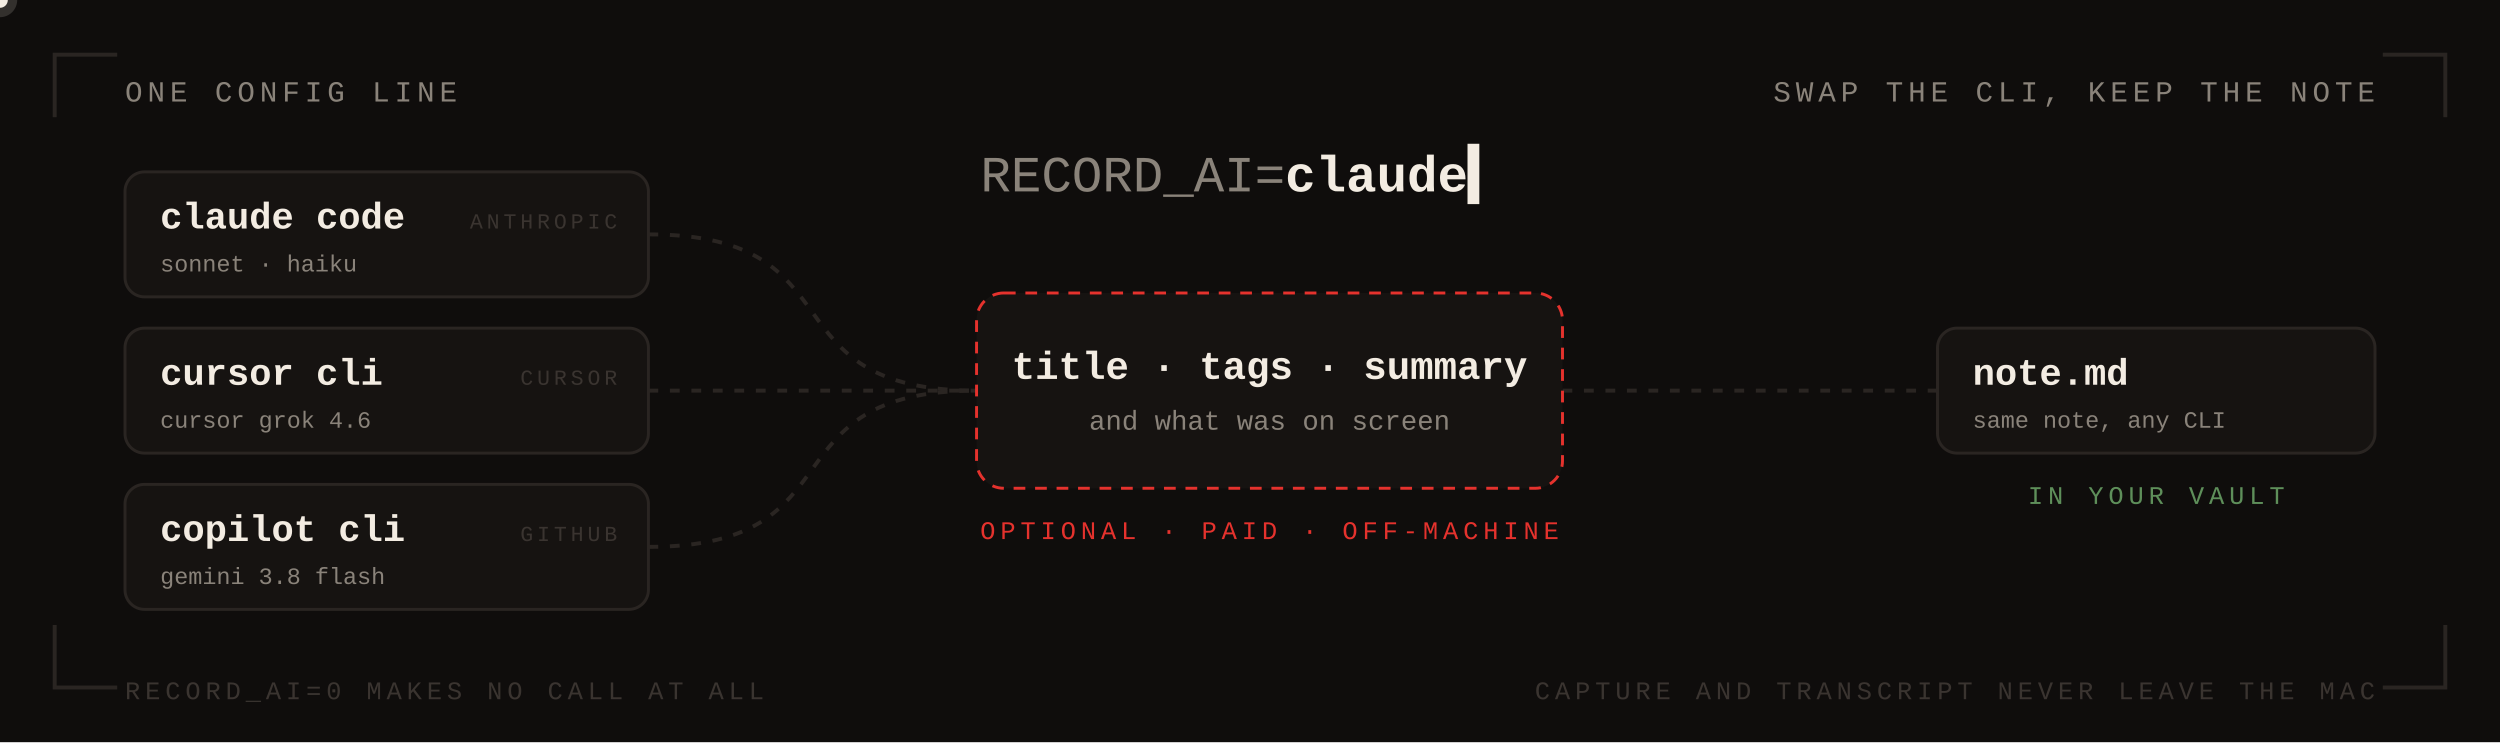
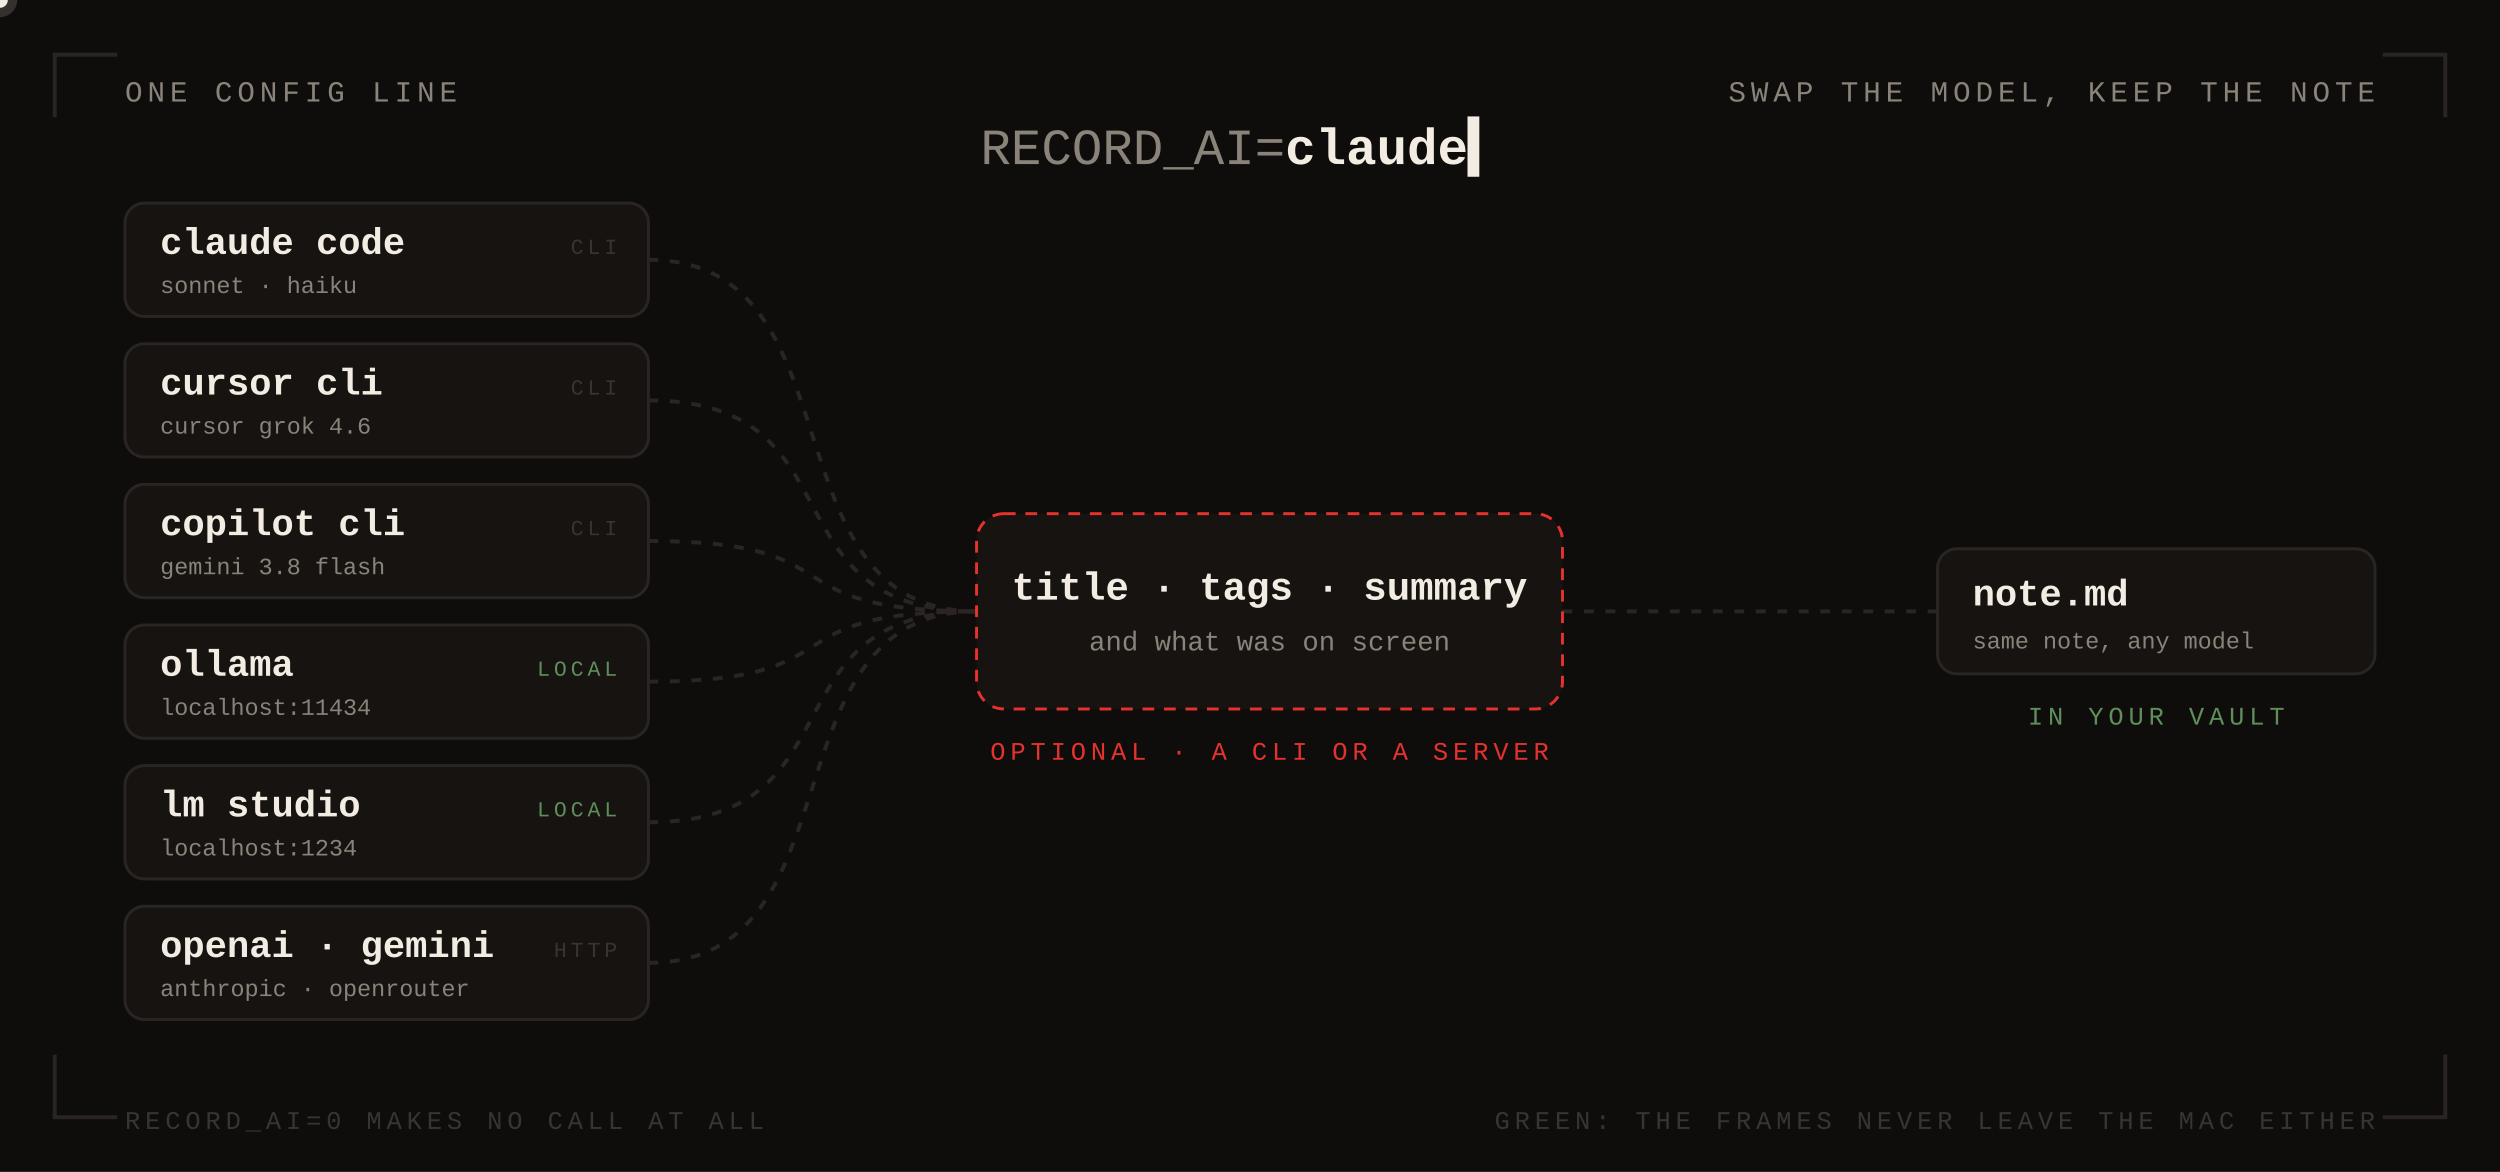
- <svg xmlns="http://www.w3.org/2000/svg" viewBox="0 0 1280 380" width="1280" height="380" role="img" aria-label="One config line, RECORD_AI, picks which CLI writes the title, tags, summary and screen description: Claude Code, Cursor CLI or Copilot CLI. The note is the same either way.">
+ <svg xmlns="http://www.w3.org/2000/svg" viewBox="0 0 1280 600" width="1280" height="600" role="img" aria-label="One config line, RECORD_AI, picks what writes the title, tags, summary and screen description: Claude Code, Cursor CLI, Copilot CLI, or any model server that speaks the chat completions protocol, Ollama and LM Studio on this Mac included. The note is the same either way.">
  <style>
  .mono{font-family:ui-monospace, "SF Mono", Menlo, Consolas, "Liberation Mono", monospace;}
  .serif{font-family:"Iowan Old Style", "Palatino Linotype", Palatino, Georgia, "Times New Roman", serif;}
  @keyframes pulse{0%,100%{opacity:1}50%{opacity:.15}}
  .live{animation:pulse 1.4s ease-in-out infinite}
  @keyframes ring{0%{r:6;opacity:.9}100%{r:18;opacity:0}}
  .ring{animation:ring 1.4s ease-out infinite}
  @keyframes blink{0%,49%{opacity:1}50%,100%{opacity:0}}
  .cursor{animation:blink 1.1s steps(1) infinite}
  @keyframes fadein{from{fill-opacity:0}to{fill-opacity:1}}
  .l{fill-opacity:0;animation:fadein .7s ease-out forwards}
-   @keyframes scan{from{transform:translateY(-4px)}to{transform:translateY(384px)}}
+   @keyframes scan{from{transform:translateY(-4px)}to{transform:translateY(604px)}}
  .scan{animation:scan 9s linear infinite}
  @keyframes press{0%,88%,100%{transform:translateY(0)}92%{transform:translateY(3px)}}
  .key{animation:press 3.6s ease-in-out infinite}
  @keyframes glow{0%,100%{stroke-opacity:.35}50%{stroke-opacity:1}}
  .glow{animation:glow 2.4s ease-in-out infinite}
  @media (prefers-reduced-motion: reduce){*{animation:none!important}}
</style>
-   <rect width="1280" height="380" fill="#0F0D0C" />
+   <rect width="1280" height="600" fill="#0F0D0C" />
  <g stroke="#2A2522" stroke-width="2" fill="none">
    <path d="M28 60 V28 H60" />
    <path d="M1252 60 V28 H1220" />
-     <path d="M28 320 V352 H60" />
-     <path d="M1252 320 V352 H1220" />
+     <path d="M28 540 V572 H60" />
+     <path d="M1252 540 V572 H1220" />
  </g>
  <text class="mono" x="64" y="52" text-anchor="start" fill="#8A837A" font-size="15" letter-spacing="2.5">ONE CONFIG LINE</text>
-   <text class="mono" x="1216" y="52" text-anchor="end" fill="#8A837A" font-size="15" letter-spacing="2.5">SWAP THE CLI, KEEP THE NOTE</text>
-   <text class="mono" x="658.0" y="98" text-anchor="end" fill="#8A837A" font-size="26">RECORD_AI=</text>
+   <text class="mono" x="1216" y="52" text-anchor="end" fill="#8A837A" font-size="15" letter-spacing="2.5">SWAP THE MODEL, KEEP THE NOTE</text>
+   <text class="mono" x="658.0" y="84" text-anchor="end" fill="#8A837A" font-size="26">RECORD_AI=</text>
  <g class="mono" font-size="26" font-weight="700" fill="#F3ECE2">
    <g opacity="1">
-       <text x="658.0" y="98">claude<tspan class="cursor">▍</tspan>
+       <text x="658.0" y="84">claude<tspan class="cursor">▍</tspan>
      </text>
-       <animate attributeName="opacity" values="1;0" keyTimes="0;0.333" calcMode="discrete" dur="9.0s" begin="0s" repeatCount="indefinite" />
+       <animate attributeName="opacity" values="1;0" keyTimes="0;0.167" calcMode="discrete" dur="12.0s" begin="0s" repeatCount="indefinite" />
    </g>
    <g opacity="0">
-       <text x="658.0" y="98">cursor<tspan class="cursor">▍</tspan>
+       <text x="658.0" y="84">cursor<tspan class="cursor">▍</tspan>
      </text>
-       <animate attributeName="opacity" values="0;1;0" keyTimes="0;0.333;0.667" calcMode="discrete" dur="9.0s" begin="0s" repeatCount="indefinite" />
+       <animate attributeName="opacity" values="0;1;0" keyTimes="0;0.167;0.333" calcMode="discrete" dur="12.0s" begin="0s" repeatCount="indefinite" />
    </g>
    <g opacity="0">
-       <text x="658.0" y="98">copilot<tspan class="cursor">▍</tspan>
+       <text x="658.0" y="84">copilot<tspan class="cursor">▍</tspan>
      </text>
-       <animate attributeName="opacity" values="0;1" keyTimes="0;0.667" calcMode="discrete" dur="9.0s" begin="0s" repeatCount="indefinite" />
+       <animate attributeName="opacity" values="0;1;0" keyTimes="0;0.333;0.5" calcMode="discrete" dur="12.0s" begin="0s" repeatCount="indefinite" />
+     </g>
+     <g opacity="0">
+       <text x="658.0" y="84">ollama<tspan class="cursor">▍</tspan>
+       </text>
+       <animate attributeName="opacity" values="0;1;0" keyTimes="0;0.5;0.667" calcMode="discrete" dur="12.0s" begin="0s" repeatCount="indefinite" />
+     </g>
+     <g opacity="0">
+       <text x="658.0" y="84">lmstudio<tspan class="cursor">▍</tspan>
+       </text>
+       <animate attributeName="opacity" values="0;1;0" keyTimes="0;0.667;0.833" calcMode="discrete" dur="12.0s" begin="0s" repeatCount="indefinite" />
+     </g>
+     <g opacity="0">
+       <text x="658.0" y="84">openai<tspan class="cursor">▍</tspan>
+       </text>
+       <animate attributeName="opacity" values="0;1" keyTimes="0;0.833" calcMode="discrete" dur="12.0s" begin="0s" repeatCount="indefinite" />
    </g>
  </g>
-   <path d="M332 120 C442 120 390 200.0 500 200.0" fill="none" stroke="#2A2522" stroke-width="2" stroke-dasharray="5 6">
+   <path d="M332 133.0 C442 133.0 390 313.0 500 313.0" fill="none" stroke="#2A2522" stroke-width="2" stroke-dasharray="5 6">
    <animate attributeName="stroke-dashoffset" from="0" to="-22" dur="0.9s" repeatCount="indefinite" />
-     <animate attributeName="stroke" values="#E5322D;#2A2522" keyTimes="0;0.333" calcMode="discrete" dur="9.0s" begin="0s" repeatCount="indefinite" />
+     <animate attributeName="stroke" values="#E5322D;#2A2522" keyTimes="0;0.167" calcMode="discrete" dur="12.0s" begin="0s" repeatCount="indefinite" />
  </path>
-   <path d="M332 200 C442 200 390 200.0 500 200.0" fill="none" stroke="#2A2522" stroke-width="2" stroke-dasharray="5 6">
+   <path d="M332 205.0 C442 205.0 390 313.0 500 313.0" fill="none" stroke="#2A2522" stroke-width="2" stroke-dasharray="5 6">
    <animate attributeName="stroke-dashoffset" from="0" to="-22" dur="0.9s" repeatCount="indefinite" />
-     <animate attributeName="stroke" values="#2A2522;#E5322D;#2A2522" keyTimes="0;0.333;0.667" calcMode="discrete" dur="9.0s" begin="0s" repeatCount="indefinite" />
+     <animate attributeName="stroke" values="#2A2522;#E5322D;#2A2522" keyTimes="0;0.167;0.333" calcMode="discrete" dur="12.0s" begin="0s" repeatCount="indefinite" />
  </path>
-   <path d="M332 280 C442 280 390 200.0 500 200.0" fill="none" stroke="#2A2522" stroke-width="2" stroke-dasharray="5 6">
+   <path d="M332 277.0 C442 277.0 390 313.0 500 313.0" fill="none" stroke="#2A2522" stroke-width="2" stroke-dasharray="5 6">
    <animate attributeName="stroke-dashoffset" from="0" to="-22" dur="0.9s" repeatCount="indefinite" />
-     <animate attributeName="stroke" values="#2A2522;#E5322D" keyTimes="0;0.667" calcMode="discrete" dur="9.0s" begin="0s" repeatCount="indefinite" />
+     <animate attributeName="stroke" values="#2A2522;#E5322D;#2A2522" keyTimes="0;0.333;0.5" calcMode="discrete" dur="12.0s" begin="0s" repeatCount="indefinite" />
  </path>
-   <path d="M800 200.0 C890 200.0 902 200 992 200" fill="none" stroke="#2A2522" stroke-width="2.0" stroke-dasharray="5 6">
+   <path d="M332 349.0 C442 349.0 390 313.0 500 313.0" fill="none" stroke="#2A2522" stroke-width="2" stroke-dasharray="5 6">
+     <animate attributeName="stroke-dashoffset" from="0" to="-22" dur="0.9s" repeatCount="indefinite" />
+     <animate attributeName="stroke" values="#2A2522;#5E8F5A;#2A2522" keyTimes="0;0.5;0.667" calcMode="discrete" dur="12.0s" begin="0s" repeatCount="indefinite" />
+   </path>
+   <path d="M332 421.0 C442 421.0 390 313.0 500 313.0" fill="none" stroke="#2A2522" stroke-width="2" stroke-dasharray="5 6">
+     <animate attributeName="stroke-dashoffset" from="0" to="-22" dur="0.9s" repeatCount="indefinite" />
+     <animate attributeName="stroke" values="#2A2522;#5E8F5A;#2A2522" keyTimes="0;0.667;0.833" calcMode="discrete" dur="12.0s" begin="0s" repeatCount="indefinite" />
+   </path>
+   <path d="M332 493.0 C442 493.0 390 313.0 500 313.0" fill="none" stroke="#2A2522" stroke-width="2" stroke-dasharray="5 6">
+     <animate attributeName="stroke-dashoffset" from="0" to="-22" dur="0.9s" repeatCount="indefinite" />
+     <animate attributeName="stroke" values="#2A2522;#E5322D" keyTimes="0;0.833" calcMode="discrete" dur="12.0s" begin="0s" repeatCount="indefinite" />
+   </path>
+   <path d="M800 313.0 C890 313.0 902 313.0 992 313.0" fill="none" stroke="#2A2522" stroke-width="2.0" stroke-dasharray="5 6">
    <animate attributeName="stroke-dashoffset" from="0" to="-22" dur="0.9s" repeatCount="indefinite" />
  </path>
-   <rect x="64" y="88.0" width="268" height="64" rx="10" fill="#161311" stroke="#2A2522" stroke-width="1.5">
-     <animate attributeName="stroke" values="#E5322D;#2A2522" keyTimes="0;0.333" calcMode="discrete" dur="9.0s" begin="0s" repeatCount="indefinite" />
+   <rect x="64" y="104.0" width="268" height="58" rx="10" fill="#161311" stroke="#2A2522" stroke-width="1.5">
+     <animate attributeName="stroke" values="#E5322D;#2A2522" keyTimes="0;0.167" calcMode="discrete" dur="12.0s" begin="0s" repeatCount="indefinite" />
  </rect>
-   <text class="mono" x="82" y="117" fill="#F3ECE2" font-size="19" font-weight="700">claude code</text>
-   <text class="mono" x="82" y="139" fill="#8A837A" font-size="12">sonnet · haiku</text>
-   <text class="mono" x="316" y="117" text-anchor="end" fill="#3A3430" font-size="11" letter-spacing="2">ANTHROPIC</text>
-   <rect x="64" y="168.0" width="268" height="64" rx="10" fill="#161311" stroke="#2A2522" stroke-width="1.5">
-     <animate attributeName="stroke" values="#2A2522;#E5322D;#2A2522" keyTimes="0;0.333;0.667" calcMode="discrete" dur="9.0s" begin="0s" repeatCount="indefinite" />
+   <text class="mono" x="82" y="130.0" fill="#F3ECE2" font-size="19" font-weight="700">claude code</text>
+   <text class="mono" x="82" y="150.0" fill="#8A837A" font-size="12">sonnet · haiku</text>
+   <text class="mono" x="316" y="130.0" text-anchor="end" fill="#3A3430" font-size="11" letter-spacing="2">CLI</text>
+   <rect x="64" y="176.0" width="268" height="58" rx="10" fill="#161311" stroke="#2A2522" stroke-width="1.5">
+     <animate attributeName="stroke" values="#2A2522;#E5322D;#2A2522" keyTimes="0;0.167;0.333" calcMode="discrete" dur="12.0s" begin="0s" repeatCount="indefinite" />
  </rect>
-   <text class="mono" x="82" y="197" fill="#F3ECE2" font-size="19" font-weight="700">cursor cli</text>
-   <text class="mono" x="82" y="219" fill="#8A837A" font-size="12">cursor grok 4.6</text>
-   <text class="mono" x="316" y="197" text-anchor="end" fill="#3A3430" font-size="11" letter-spacing="2">CURSOR</text>
-   <rect x="64" y="248.0" width="268" height="64" rx="10" fill="#161311" stroke="#2A2522" stroke-width="1.5">
-     <animate attributeName="stroke" values="#2A2522;#E5322D" keyTimes="0;0.667" calcMode="discrete" dur="9.0s" begin="0s" repeatCount="indefinite" />
+   <text class="mono" x="82" y="202.0" fill="#F3ECE2" font-size="19" font-weight="700">cursor cli</text>
+   <text class="mono" x="82" y="222.0" fill="#8A837A" font-size="12">cursor grok 4.6</text>
+   <text class="mono" x="316" y="202.0" text-anchor="end" fill="#3A3430" font-size="11" letter-spacing="2">CLI</text>
+   <rect x="64" y="248.0" width="268" height="58" rx="10" fill="#161311" stroke="#2A2522" stroke-width="1.5">
+     <animate attributeName="stroke" values="#2A2522;#E5322D;#2A2522" keyTimes="0;0.333;0.5" calcMode="discrete" dur="12.0s" begin="0s" repeatCount="indefinite" />
  </rect>
-   <text class="mono" x="82" y="277" fill="#F3ECE2" font-size="19" font-weight="700">copilot cli</text>
-   <text class="mono" x="82" y="299" fill="#8A837A" font-size="12">gemini 3.8 flash</text>
-   <text class="mono" x="316" y="277" text-anchor="end" fill="#3A3430" font-size="11" letter-spacing="2">GITHUB</text>
-   <rect class="glow" x="500" y="150" width="300" height="100" rx="14" fill="#161311" stroke="#E5322D" stroke-width="1.5" stroke-dasharray="6 5" />
-   <text class="mono" x="650.0" y="194" text-anchor="middle" fill="#F3ECE2" font-size="20" font-weight="700">title · tags · summary</text>
-   <text class="mono" x="650.0" y="220" text-anchor="middle" fill="#8A837A" font-size="14">and what was on screen</text>
-   <text class="mono" x="650.0" y="276" text-anchor="middle" fill="#E5322D" font-size="13" letter-spacing="2.5">OPTIONAL · PAID · OFF-MACHINE</text>
-   <rect class="" x="992" y="168.0" width="224" height="64" rx="10" fill="#161311" stroke="#2A2522" stroke-width="1.5" />
-   <text class="mono" x="1010" y="197" fill="#F3ECE2" font-size="19" font-weight="700">note.md</text>
-   <text class="mono" x="1010" y="219" fill="#8A837A" font-size="12">same note, any CLI</text>
-   <text class="mono" x="1104.0" y="258.0" text-anchor="middle" fill="#5E8F5A" font-size="13" letter-spacing="2.5">IN YOUR VAULT</text>
+   <text class="mono" x="82" y="274.0" fill="#F3ECE2" font-size="19" font-weight="700">copilot cli</text>
+   <text class="mono" x="82" y="294.0" fill="#8A837A" font-size="12">gemini 3.8 flash</text>
+   <text class="mono" x="316" y="274.0" text-anchor="end" fill="#3A3430" font-size="11" letter-spacing="2">CLI</text>
+   <rect x="64" y="320.0" width="268" height="58" rx="10" fill="#161311" stroke="#2A2522" stroke-width="1.5">
+     <animate attributeName="stroke" values="#2A2522;#5E8F5A;#2A2522" keyTimes="0;0.5;0.667" calcMode="discrete" dur="12.0s" begin="0s" repeatCount="indefinite" />
+   </rect>
+   <text class="mono" x="82" y="346.0" fill="#F3ECE2" font-size="19" font-weight="700">ollama</text>
+   <text class="mono" x="82" y="366.0" fill="#8A837A" font-size="12">localhost:11434</text>
+   <text class="mono" x="316" y="346.0" text-anchor="end" fill="#5E8F5A" font-size="11" letter-spacing="2">LOCAL</text>
+   <rect x="64" y="392.0" width="268" height="58" rx="10" fill="#161311" stroke="#2A2522" stroke-width="1.5">
+     <animate attributeName="stroke" values="#2A2522;#5E8F5A;#2A2522" keyTimes="0;0.667;0.833" calcMode="discrete" dur="12.0s" begin="0s" repeatCount="indefinite" />
+   </rect>
+   <text class="mono" x="82" y="418.0" fill="#F3ECE2" font-size="19" font-weight="700">lm studio</text>
+   <text class="mono" x="82" y="438.0" fill="#8A837A" font-size="12">localhost:1234</text>
+   <text class="mono" x="316" y="418.0" text-anchor="end" fill="#5E8F5A" font-size="11" letter-spacing="2">LOCAL</text>
+   <rect x="64" y="464.0" width="268" height="58" rx="10" fill="#161311" stroke="#2A2522" stroke-width="1.5">
+     <animate attributeName="stroke" values="#2A2522;#E5322D" keyTimes="0;0.833" calcMode="discrete" dur="12.0s" begin="0s" repeatCount="indefinite" />
+   </rect>
+   <text class="mono" x="82" y="490.0" fill="#F3ECE2" font-size="19" font-weight="700">openai · gemini</text>
+   <text class="mono" x="82" y="510.0" fill="#8A837A" font-size="12">anthropic · openrouter</text>
+   <text class="mono" x="316" y="490.0" text-anchor="end" fill="#3A3430" font-size="11" letter-spacing="2">HTTP</text>
+   <rect class="glow" x="500" y="263.0" width="300" height="100" rx="14" fill="#161311" stroke="#E5322D" stroke-width="1.5" stroke-dasharray="6 5" />
+   <text class="mono" x="650.0" y="307.0" text-anchor="middle" fill="#F3ECE2" font-size="20" font-weight="700">title · tags · summary</text>
+   <text class="mono" x="650.0" y="333.0" text-anchor="middle" fill="#8A837A" font-size="14">and what was on screen</text>
+   <text class="mono" x="650.0" y="389.0" text-anchor="middle" fill="#E5322D" font-size="13" letter-spacing="2.5">OPTIONAL · A CLI OR A SERVER</text>
+   <rect class="" x="992" y="281.0" width="224" height="64" rx="10" fill="#161311" stroke="#2A2522" stroke-width="1.5" />
+   <text class="mono" x="1010" y="310" fill="#F3ECE2" font-size="19" font-weight="700">note.md</text>
+   <text class="mono" x="1010" y="332" fill="#8A837A" font-size="12">same note, any model</text>
+   <text class="mono" x="1104.0" y="371.0" text-anchor="middle" fill="#5E8F5A" font-size="13" letter-spacing="2.5">IN YOUR VAULT</text>
  <g opacity="0">
-     <animate attributeName="opacity" values="1;0" keyTimes="0;0.333" calcMode="discrete" dur="9.0s" begin="0.0s" repeatCount="indefinite" />
+     <animate attributeName="opacity" values="1;0" keyTimes="0;0.167" calcMode="discrete" dur="12.0s" begin="0.0s" repeatCount="indefinite" />
    <circle r="4.5" fill="#E5322D">
-       <animateMotion dur="9.0s" begin="0.0s" repeatCount="indefinite" calcMode="linear" keyPoints="0;1;1" keyTimes="0;0.333;1" path="M332 120 C442 120 390 200.0 500 200.0" />
+       <animateMotion dur="12.0s" begin="0.0s" repeatCount="indefinite" calcMode="linear" keyPoints="0;1;1" keyTimes="0;0.167;1" path="M332 133.0 C442 133.0 390 313.0 500 313.0" />
    </circle>
    <circle r="9.9" fill="#E5322D" opacity=".16">
-       <animateMotion dur="9.0s" begin="0.0s" repeatCount="indefinite" calcMode="linear" keyPoints="0;1;1" keyTimes="0;0.333;1" path="M332 120 C442 120 390 200.0 500 200.0" />
+       <animateMotion dur="12.0s" begin="0.0s" repeatCount="indefinite" calcMode="linear" keyPoints="0;1;1" keyTimes="0;0.167;1" path="M332 133.0 C442 133.0 390 313.0 500 313.0" />
    </circle>
  </g>
  <g opacity="0">
-     <animate attributeName="opacity" values="1;0" keyTimes="0;0.333" calcMode="discrete" dur="9.0s" begin="3.0s" repeatCount="indefinite" />
+     <animate attributeName="opacity" values="1;0" keyTimes="0;0.167" calcMode="discrete" dur="12.0s" begin="2.0s" repeatCount="indefinite" />
    <circle r="4.5" fill="#E5322D">
-       <animateMotion dur="9.0s" begin="3.0s" repeatCount="indefinite" calcMode="linear" keyPoints="0;1;1" keyTimes="0;0.333;1" path="M332 200 C442 200 390 200.0 500 200.0" />
+       <animateMotion dur="12.0s" begin="2.0s" repeatCount="indefinite" calcMode="linear" keyPoints="0;1;1" keyTimes="0;0.167;1" path="M332 205.0 C442 205.0 390 313.0 500 313.0" />
    </circle>
    <circle r="9.9" fill="#E5322D" opacity=".16">
-       <animateMotion dur="9.0s" begin="3.0s" repeatCount="indefinite" calcMode="linear" keyPoints="0;1;1" keyTimes="0;0.333;1" path="M332 200 C442 200 390 200.0 500 200.0" />
+       <animateMotion dur="12.0s" begin="2.0s" repeatCount="indefinite" calcMode="linear" keyPoints="0;1;1" keyTimes="0;0.167;1" path="M332 205.0 C442 205.0 390 313.0 500 313.0" />
    </circle>
  </g>
  <g opacity="0">
-     <animate attributeName="opacity" values="1;0" keyTimes="0;0.333" calcMode="discrete" dur="9.0s" begin="6.0s" repeatCount="indefinite" />
+     <animate attributeName="opacity" values="1;0" keyTimes="0;0.167" calcMode="discrete" dur="12.0s" begin="4.0s" repeatCount="indefinite" />
    <circle r="4.5" fill="#E5322D">
-       <animateMotion dur="9.0s" begin="6.0s" repeatCount="indefinite" calcMode="linear" keyPoints="0;1;1" keyTimes="0;0.333;1" path="M332 280 C442 280 390 200.0 500 200.0" />
+       <animateMotion dur="12.0s" begin="4.0s" repeatCount="indefinite" calcMode="linear" keyPoints="0;1;1" keyTimes="0;0.167;1" path="M332 277.0 C442 277.0 390 313.0 500 313.0" />
    </circle>
    <circle r="9.9" fill="#E5322D" opacity=".16">
-       <animateMotion dur="9.0s" begin="6.0s" repeatCount="indefinite" calcMode="linear" keyPoints="0;1;1" keyTimes="0;0.333;1" path="M332 280 C442 280 390 200.0 500 200.0" />
+       <animateMotion dur="12.0s" begin="4.0s" repeatCount="indefinite" calcMode="linear" keyPoints="0;1;1" keyTimes="0;0.167;1" path="M332 277.0 C442 277.0 390 313.0 500 313.0" />
+     </circle>
+   </g>
+   <g opacity="0">
+     <animate attributeName="opacity" values="1;0" keyTimes="0;0.167" calcMode="discrete" dur="12.0s" begin="6.0s" repeatCount="indefinite" />
+     <circle r="4.5" fill="#5E8F5A">
+       <animateMotion dur="12.0s" begin="6.0s" repeatCount="indefinite" calcMode="linear" keyPoints="0;1;1" keyTimes="0;0.167;1" path="M332 349.0 C442 349.0 390 313.0 500 313.0" />
+     </circle>
+     <circle r="9.9" fill="#5E8F5A" opacity=".16">
+       <animateMotion dur="12.0s" begin="6.0s" repeatCount="indefinite" calcMode="linear" keyPoints="0;1;1" keyTimes="0;0.167;1" path="M332 349.0 C442 349.0 390 313.0 500 313.0" />
+     </circle>
+   </g>
+   <g opacity="0">
+     <animate attributeName="opacity" values="1;0" keyTimes="0;0.167" calcMode="discrete" dur="12.0s" begin="8.0s" repeatCount="indefinite" />
+     <circle r="4.5" fill="#5E8F5A">
+       <animateMotion dur="12.0s" begin="8.0s" repeatCount="indefinite" calcMode="linear" keyPoints="0;1;1" keyTimes="0;0.167;1" path="M332 421.0 C442 421.0 390 313.0 500 313.0" />
+     </circle>
+     <circle r="9.9" fill="#5E8F5A" opacity=".16">
+       <animateMotion dur="12.0s" begin="8.0s" repeatCount="indefinite" calcMode="linear" keyPoints="0;1;1" keyTimes="0;0.167;1" path="M332 421.0 C442 421.0 390 313.0 500 313.0" />
+     </circle>
+   </g>
+   <g opacity="0">
+     <animate attributeName="opacity" values="1;0" keyTimes="0;0.167" calcMode="discrete" dur="12.0s" begin="10.0s" repeatCount="indefinite" />
+     <circle r="4.5" fill="#E5322D">
+       <animateMotion dur="12.0s" begin="10.0s" repeatCount="indefinite" calcMode="linear" keyPoints="0;1;1" keyTimes="0;0.167;1" path="M332 493.0 C442 493.0 390 313.0 500 313.0" />
+     </circle>
+     <circle r="9.9" fill="#E5322D" opacity=".16">
+       <animateMotion dur="12.0s" begin="10.0s" repeatCount="indefinite" calcMode="linear" keyPoints="0;1;1" keyTimes="0;0.167;1" path="M332 493.0 C442 493.0 390 313.0 500 313.0" />
    </circle>
  </g>
  <circle r="4" fill="#F3ECE2">
-     <animateMotion dur="2.2s" begin="1.2s" repeatCount="indefinite" calcMode="spline" keyTimes="0;1" keySplines=".4 0 .2 1" path="M800 200.0 C890 200.0 902 200 992 200" />
+     <animateMotion dur="2.2s" begin="1.2s" repeatCount="indefinite" calcMode="spline" keyTimes="0;1" keySplines=".4 0 .2 1" path="M800 313.0 C890 313.0 902 313.0 992 313.0" />
  </circle>
  <circle r="8.8" fill="#F3ECE2" opacity=".16">
-     <animateMotion dur="2.2s" begin="1.2s" repeatCount="indefinite" calcMode="spline" keyTimes="0;1" keySplines=".4 0 .2 1" path="M800 200.0 C890 200.0 902 200 992 200" />
+     <animateMotion dur="2.2s" begin="1.2s" repeatCount="indefinite" calcMode="spline" keyTimes="0;1" keySplines=".4 0 .2 1" path="M800 313.0 C890 313.0 902 313.0 992 313.0" />
  </circle>
-   <text class="mono" x="64" y="358" text-anchor="start" fill="#3A3430" font-size="13" letter-spacing="2.5">RECORD_AI=0 MAKES NO CALL AT ALL</text>
-   <text class="mono" x="1216" y="358" text-anchor="end" fill="#3A3430" font-size="13" letter-spacing="2.5">CAPTURE AND TRANSCRIPT NEVER LEAVE THE MAC</text>
+   <text class="mono" x="64" y="578" text-anchor="start" fill="#3A3430" font-size="13" letter-spacing="2.5">RECORD_AI=0 MAKES NO CALL AT ALL</text>
+   <text class="mono" x="1216" y="578" text-anchor="end" fill="#3A3430" font-size="13" letter-spacing="2.5">GREEN: THE FRAMES NEVER LEAVE THE MAC EITHER</text>
</svg>
